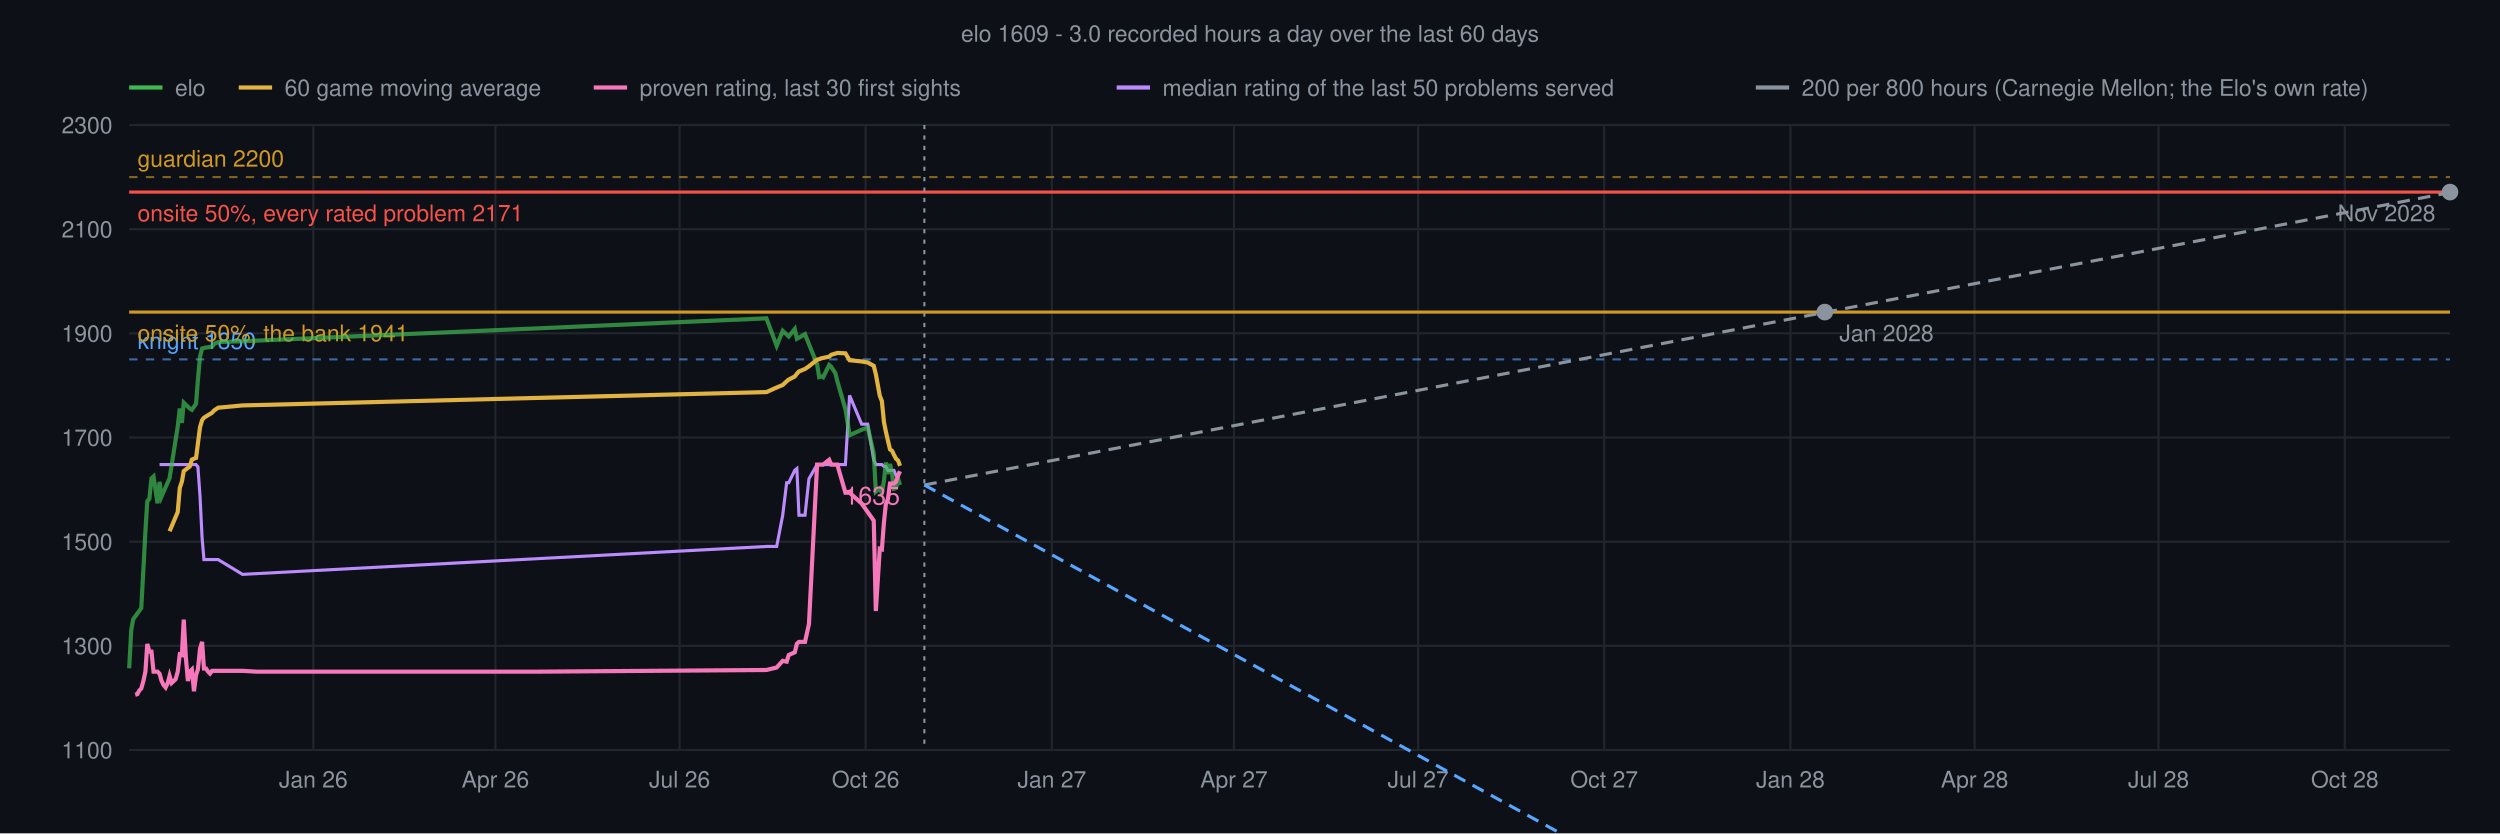
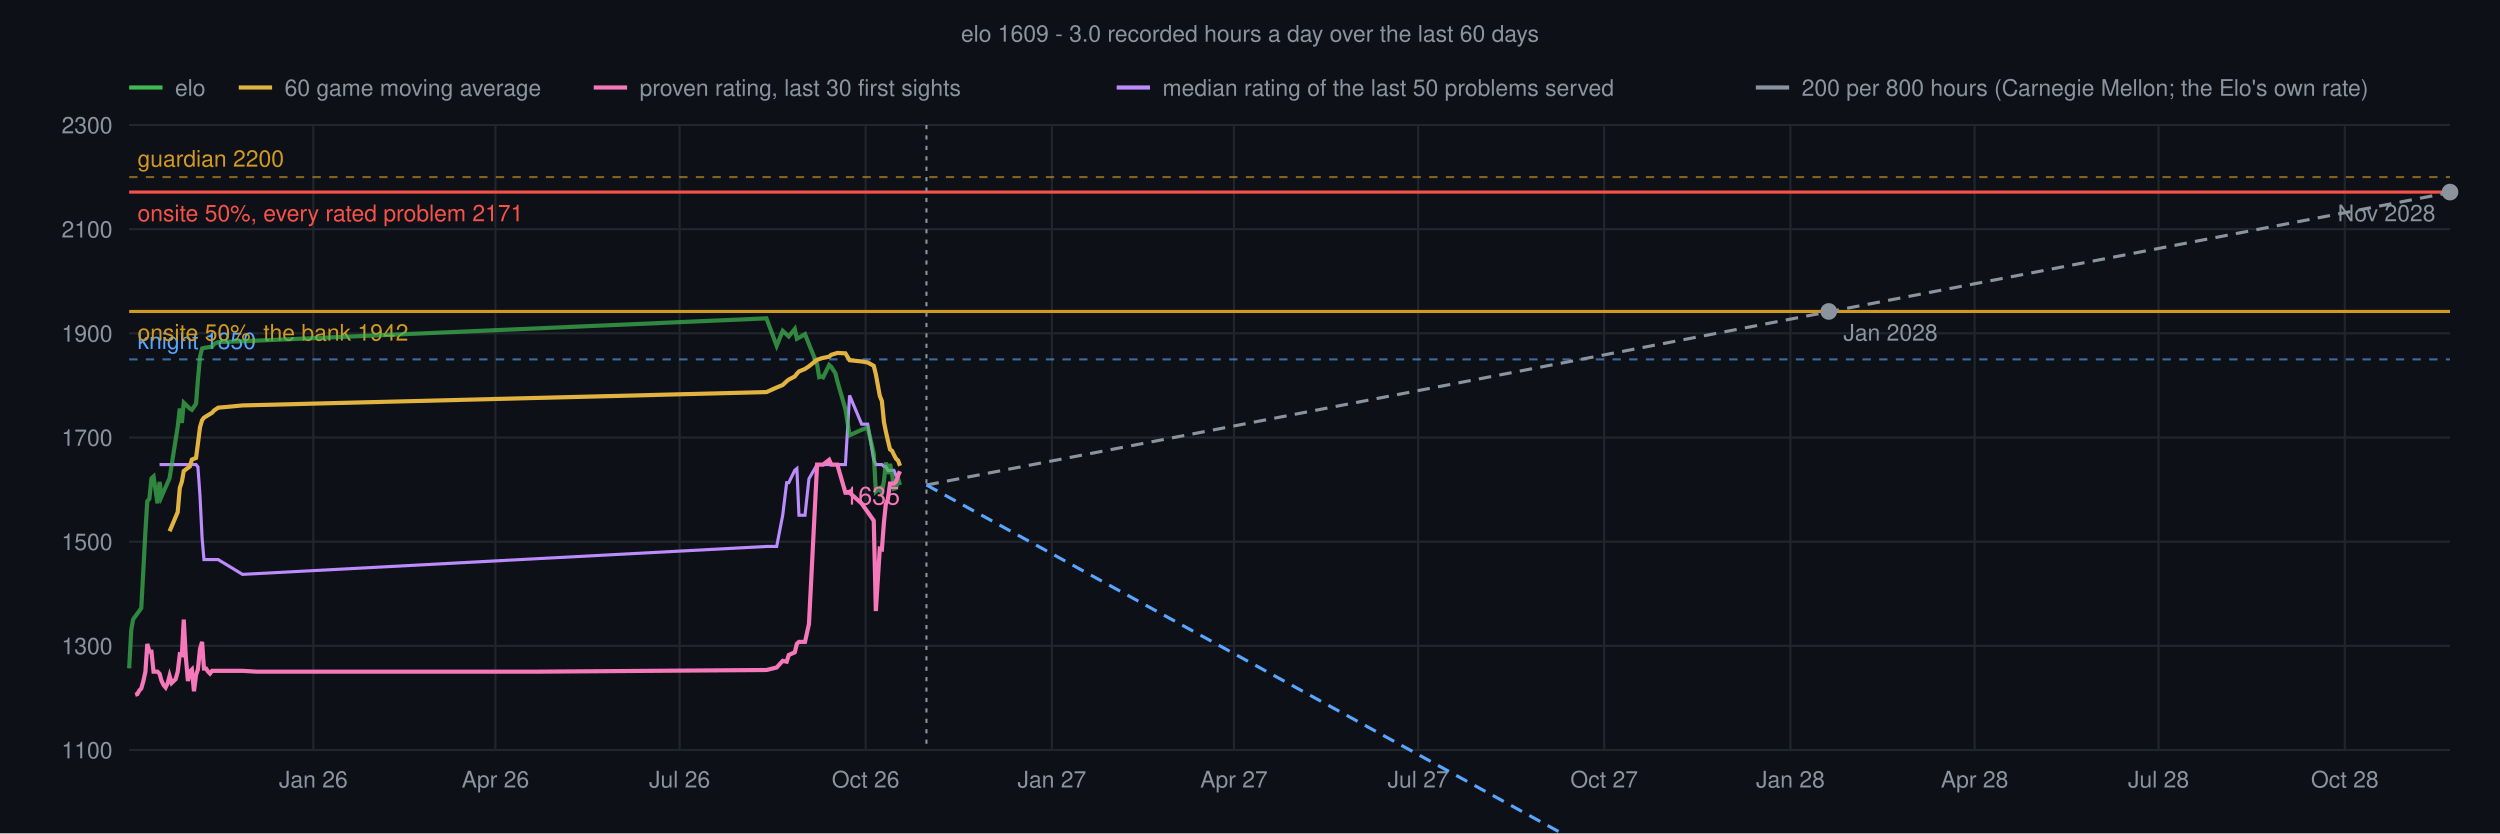
<svg xmlns="http://www.w3.org/2000/svg" viewBox="0 0 1200 400" font-family="Helvetica,sans-serif">
  <rect width="1200" height="400" fill="#0d1117" />
  <text x="600" y="20" text-anchor="middle" font-size="11" fill="#8b949e">elo 1609 - 3.0 recorded hours a day over the last 60 days</text>
  <line x1="62" y1="360.0" x2="1176" y2="360.0" stroke="#21262d" stroke-width="1" />
  <text x="54" y="364.0" text-anchor="end" font-size="11" fill="#8b949e">1100</text>
  <line x1="62" y1="310.0" x2="1176" y2="310.0" stroke="#21262d" stroke-width="1" />
  <text x="54" y="314.0" text-anchor="end" font-size="11" fill="#8b949e">1300</text>
  <line x1="62" y1="260.0" x2="1176" y2="260.0" stroke="#21262d" stroke-width="1" />
  <text x="54" y="264.0" text-anchor="end" font-size="11" fill="#8b949e">1500</text>
  <line x1="62" y1="210.0" x2="1176" y2="210.0" stroke="#21262d" stroke-width="1" />
  <text x="54" y="214.0" text-anchor="end" font-size="11" fill="#8b949e">1700</text>
  <line x1="62" y1="160.0" x2="1176" y2="160.0" stroke="#21262d" stroke-width="1" />
  <text x="54" y="164.0" text-anchor="end" font-size="11" fill="#8b949e">1900</text>
  <line x1="62" y1="110.0" x2="1176" y2="110.0" stroke="#21262d" stroke-width="1" />
  <text x="54" y="114.0" text-anchor="end" font-size="11" fill="#8b949e">2100</text>
  <line x1="62" y1="60.0" x2="1176" y2="60.0" stroke="#21262d" stroke-width="1" />
  <text x="54" y="64.0" text-anchor="end" font-size="11" fill="#8b949e">2300</text>
  <line x1="150.4" y1="60" x2="150.4" y2="360" stroke="#21262d" stroke-width="1" />
  <text x="150.4" y="378" text-anchor="middle" font-size="11" fill="#8b949e">Jan 26</text>
  <line x1="237.8" y1="60" x2="237.8" y2="360" stroke="#21262d" stroke-width="1" />
  <text x="237.8" y="378" text-anchor="middle" font-size="11" fill="#8b949e">Apr 26</text>
  <line x1="326.2" y1="60" x2="326.2" y2="360" stroke="#21262d" stroke-width="1" />
  <text x="326.2" y="378" text-anchor="middle" font-size="11" fill="#8b949e">Jul 26</text>
  <line x1="415.5" y1="60" x2="415.5" y2="360" stroke="#21262d" stroke-width="1" />
  <text x="415.5" y="378" text-anchor="middle" font-size="11" fill="#8b949e">Oct 26</text>
  <line x1="504.9" y1="60" x2="504.9" y2="360" stroke="#21262d" stroke-width="1" />
  <text x="504.9" y="378" text-anchor="middle" font-size="11" fill="#8b949e">Jan 27</text>
  <line x1="592.3" y1="60" x2="592.3" y2="360" stroke="#21262d" stroke-width="1" />
  <text x="592.3" y="378" text-anchor="middle" font-size="11" fill="#8b949e">Apr 27</text>
  <line x1="680.7" y1="60" x2="680.7" y2="360" stroke="#21262d" stroke-width="1" />
  <text x="680.7" y="378" text-anchor="middle" font-size="11" fill="#8b949e">Jul 27</text>
  <line x1="770.0" y1="60" x2="770.0" y2="360" stroke="#21262d" stroke-width="1" />
  <text x="770.0" y="378" text-anchor="middle" font-size="11" fill="#8b949e">Oct 27</text>
  <line x1="859.4" y1="60" x2="859.4" y2="360" stroke="#21262d" stroke-width="1" />
  <text x="859.4" y="378" text-anchor="middle" font-size="11" fill="#8b949e">Jan 28</text>
  <line x1="947.8" y1="60" x2="947.8" y2="360" stroke="#21262d" stroke-width="1" />
  <text x="947.8" y="378" text-anchor="middle" font-size="11" fill="#8b949e">Apr 28</text>
  <line x1="1036.1" y1="60" x2="1036.1" y2="360" stroke="#21262d" stroke-width="1" />
  <text x="1036.1" y="378" text-anchor="middle" font-size="11" fill="#8b949e">Jul 28</text>
  <line x1="1125.5" y1="60" x2="1125.5" y2="360" stroke="#21262d" stroke-width="1" />
  <text x="1125.5" y="378" text-anchor="middle" font-size="11" fill="#8b949e">Oct 28</text>
  <line x1="62" y1="85.0" x2="1176" y2="85.0" stroke="#d29922" stroke-width="1" stroke-dasharray="4 4" stroke-opacity="0.6" />
  <text x="66" y="80.0" font-size="11" fill="#d29922">guardian 2200</text>
  <line x1="62" y1="172.5" x2="1176" y2="172.5" stroke="#58a6ff" stroke-width="1" stroke-dasharray="4 4" stroke-opacity="0.6" />
  <text x="66" y="167.5" font-size="11" fill="#58a6ff">knight 1850</text>
-   <line x1="62" y1="149.8" x2="1176" y2="149.8" stroke="#d29922" stroke-width="1.5" />
-   <text x="66" y="163.8" font-size="11" fill="#d29922">onsite 50%, the bank 1941</text>
+   <line x1="62" y1="149.5" x2="1176" y2="149.5" stroke="#d29922" stroke-width="1.5" />
+   <text x="66" y="163.5" font-size="11" fill="#d29922">onsite 50%, the bank 1942</text>
  <line x1="62" y1="92.2" x2="1176" y2="92.2" stroke="#f85149" stroke-width="1.5" />
  <text x="66" y="106.2" font-size="11" fill="#f85149">onsite 50%, every rated problem 2171</text>
-   <line x1="443.7" y1="60" x2="443.7" y2="360" stroke="#8b949e" stroke-width="1" stroke-dasharray="2 3" />
-   <line x1="443.7" y1="232.8" x2="1176.0" y2="92.4" stroke="#8b949e" stroke-width="1.5" stroke-dasharray="6 4" />
-   <circle cx="875.9" cy="149.8" r="4" fill="#8b949e" />
-   <text x="882.9" y="163.8" text-anchor="start" font-size="11" fill="#8b949e">Jan 2028</text>
+   <line x1="444.7" y1="60" x2="444.7" y2="360" stroke="#8b949e" stroke-width="1" stroke-dasharray="2 3" />
+   <line x1="444.7" y1="232.8" x2="1176.0" y2="92.4" stroke="#8b949e" stroke-width="1.5" stroke-dasharray="6 4" />
+   <circle cx="877.8" cy="149.5" r="4" fill="#8b949e" />
+   <text x="884.8" y="163.5" text-anchor="start" font-size="11" fill="#8b949e">Jan 2028</text>
  <circle cx="1176.0" cy="92.2" r="4" fill="#8b949e" />
  <text x="1169.0" y="106.2" text-anchor="end" font-size="11" fill="#8b949e">Nov 2028</text>
-   <line x1="443.7" y1="232.8" x2="1176.0" y2="633.8" stroke="#58a6ff" stroke-width="1.5" stroke-dasharray="6 4" />
+   <line x1="444.7" y1="232.8" x2="1176.0" y2="633.7" stroke="#58a6ff" stroke-width="1.5" stroke-dasharray="6 4" />
  <polyline points="76.6,223.0 77.5,223.0 81.4,223.0 85.3,223.0 86.3,223.0 87.3,223.0 88.2,223.0 91.1,223.0 92.1,223.0 94.1,223.0 95.0,224.1 96.0,238.1 97.0,258.1 97.9,268.6 101.8,268.6 102.8,268.6 104.7,268.6 116.4,275.7 367.9,262.3 372.8,262.3 375.7,247.3 377.6,231.7 378.6,231.7 381.5,225.7 382.5,224.9 383.5,247.3 386.4,247.3 388.3,229.8 392.2,223.0 393.2,223.0 394.2,223.0 395.1,223.0 398.0,223.0 399.0,223.0 401.0,223.0 401.9,223.0 405.8,223.0 407.8,189.8 413.6,203.6 416.5,203.6 419.4,220.7 420.4,223.0 422.3,223.0 423.3,223.0 424.3,223.9 425.2,223.9 426.2,225.8 427.2,225.8 428.2,225.8 429.1,225.8 430.1,228.2 431.1,228.2 432.0,228.2" fill="none" stroke="#bc8cff" stroke-width="1.5" />
  <polyline points="62.0,320.8 63.0,302.4 63.9,297.3 67.8,291.9 68.8,273.8 69.8,255.0 70.7,240.6 71.7,239.4 72.7,229.6 73.7,228.7 74.6,234.9 75.6,241.6 76.6,231.3 77.5,238.4 81.4,229.5 85.3,204.8 86.3,196.1 87.3,203.0 88.2,193.3 91.1,196.1 92.1,196.7 94.1,193.8 95.0,182.3 96.0,171.2 97.0,167.3 97.9,167.0 101.8,166.4 102.8,165.1 104.7,164.2 116.4,163.8 367.9,152.8 372.8,166.0 375.7,158.8 377.6,160.6 378.6,161.5 381.5,157.9 382.5,162.6 383.5,162.1 386.4,160.4 388.3,165.2 392.2,174.8 393.2,181.0 394.2,180.7 395.1,181.1 398.0,175.2 399.0,176.1 401.0,179.2 401.9,182.9 405.8,196.4 407.8,208.9 413.6,206.3 416.5,205.2 419.4,217.7 420.4,236.0 422.3,234.4 423.3,236.7 424.3,230.9 425.2,222.0 426.2,227.5 427.2,222.7 428.2,227.3 429.1,234.6 430.1,234.3 431.1,229.8 432.0,232.8" fill="none" stroke="#3fb950" stroke-width="2" stroke-opacity="0.7" />
  <polyline points="81.4,255.0 85.3,245.8 86.3,234.2 87.3,231.2 88.2,226.1 91.1,223.9 92.1,220.6 94.1,219.8 95.0,212.9 96.0,205.1 97.0,201.7 97.9,200.5 101.8,198.1 102.8,197.0 104.7,195.7 116.4,194.6 367.9,188.2 372.8,186.0 375.7,184.8 377.6,183.0 378.6,182.2 381.5,180.7 382.5,179.4 383.5,178.3 386.4,177.1 388.3,175.8 392.2,172.7 393.2,172.4 394.2,172.0 395.1,171.8 398.0,171.2 399.0,170.3 401.0,169.7 401.9,169.4 405.8,169.6 407.8,172.9 413.6,173.5 416.5,174.0 419.4,175.6 420.4,179.6 422.3,190.0 423.3,192.5 424.3,202.6 425.2,207.1 426.2,211.5 427.2,215.7 428.2,216.4 429.1,218.3 430.1,220.2 431.1,221.1 432.0,223.6" fill="none" stroke="#e3b341" stroke-width="2" />
  <polyline points="64.9,333.5 65.9,333.2 66.9,331.4 67.8,330.5 68.8,327.0 69.8,322.4 70.7,309.1 71.7,312.8 72.7,312.8 73.7,322.4 74.6,322.4 75.6,322.4 76.6,323.4 77.5,326.7 78.5,328.8 79.5,330.0 80.5,327.9 81.4,324.4 82.4,327.8 84.3,326.0 85.3,322.4 86.3,314.1 87.3,314.4 88.2,297.4 89.2,315.5 90.2,326.9 91.1,322.4 92.1,321.4 93.1,331.8 94.1,324.0 95.0,321.3 96.0,311.5 97.0,308.1 97.9,320.9 98.9,320.9 99.9,322.4 100.8,323.3 101.8,322.0 102.8,322.0 104.7,322.0 116.4,322.0 123.2,322.4 229.1,322.4 257.2,322.4 367.9,321.6 372.8,320.4 375.7,317.2 377.6,317.6 378.6,314.4 381.5,313.1 382.5,309.0 383.5,308.1 386.4,308.1 388.3,299.5 392.2,223.0 393.2,223.0 394.2,223.0 395.1,223.0 398.0,220.7 399.0,223.0 401.0,223.0 401.9,223.0 405.8,236.5 407.8,236.5 413.6,241.7 416.5,245.8 419.4,249.9 420.4,293.3 422.3,263.4 423.3,263.7 424.3,250.7 425.2,242.0 426.2,239.5 427.2,232.1 428.2,232.1 429.1,232.1 430.1,231.2 431.1,228.2 432.0,226.2" fill="none" stroke="#f778ba" stroke-width="2" />
  <text x="432.0" y="242.2" text-anchor="end" font-size="12" fill="#f778ba">1635</text>
  <line x1="62" y1="42" x2="78" y2="42" stroke="#3fb950" stroke-width="2" />
  <text x="84" y="46" font-size="11" fill="#8b949e">elo</text>
  <line x1="114.6" y1="42" x2="130.6" y2="42" stroke="#e3b341" stroke-width="2" />
  <text x="136.6" y="46" font-size="11" fill="#8b949e">60 game moving average</text>
  <line x1="285.0" y1="42" x2="301.0" y2="42" stroke="#f778ba" stroke-width="2" />
  <text x="307.0" y="46" font-size="11" fill="#8b949e">proven rating, last 30 first sights</text>
  <line x1="536.0" y1="42" x2="552.0" y2="42" stroke="#bc8cff" stroke-width="2" />
  <text x="558.0" y="46" font-size="11" fill="#8b949e">median rating of the last 50 problems served</text>
  <line x1="842.8" y1="42" x2="858.8" y2="42" stroke="#8b949e" stroke-width="2" />
  <text x="864.8" y="46" font-size="11" fill="#8b949e">200 per 800 hours (Carnegie Mellon; the Elo's own rate)</text>
  <line x1="1217.8" y1="42" x2="1233.8" y2="42" stroke="#58a6ff" stroke-width="2" />
  <text x="1239.8" y="46" font-size="11" fill="#8b949e">first-sight rate, -71 per 100 hours</text>
</svg>
